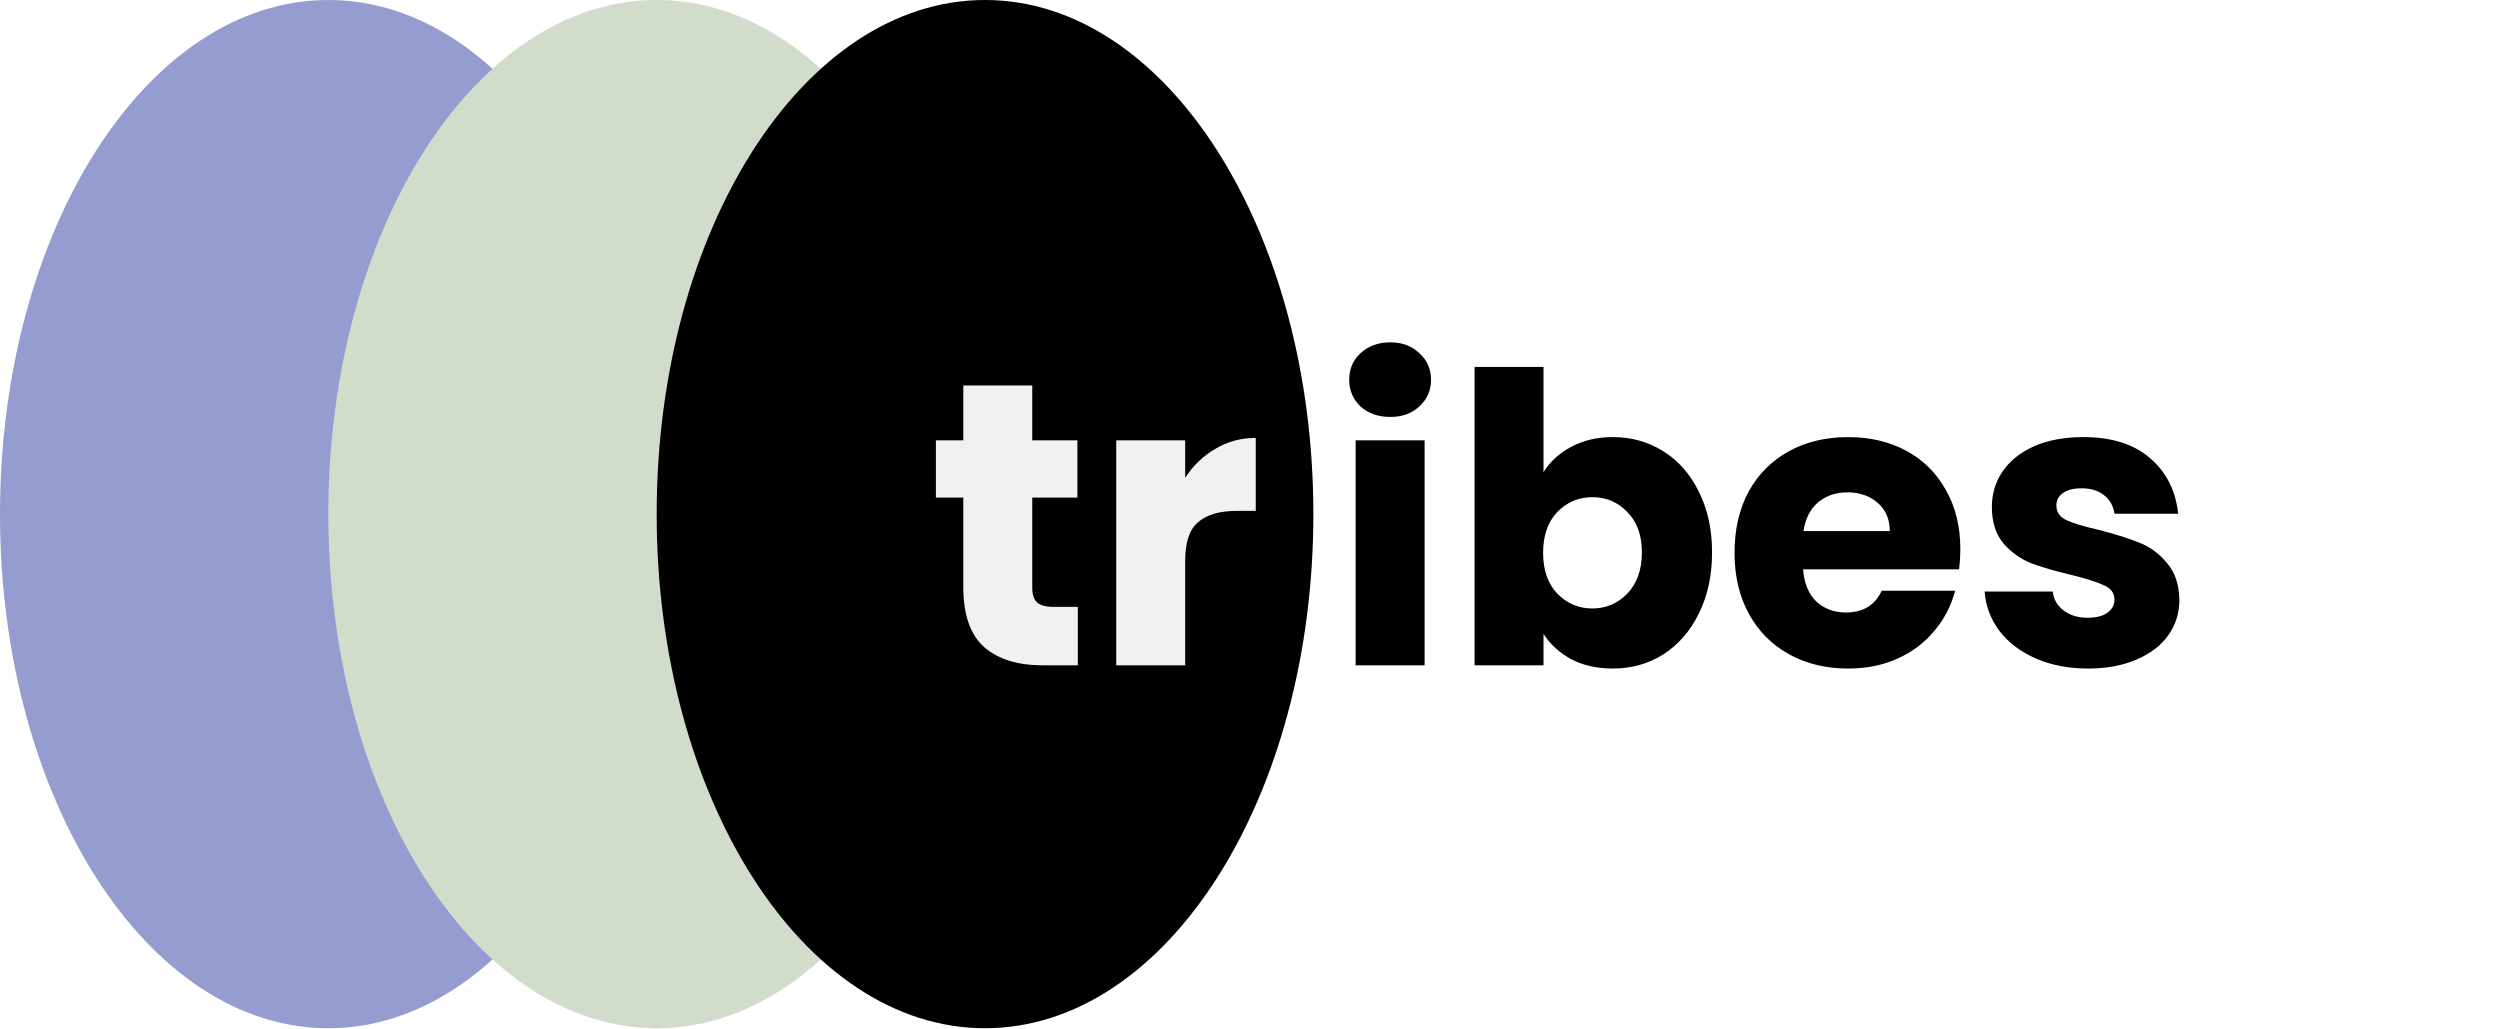
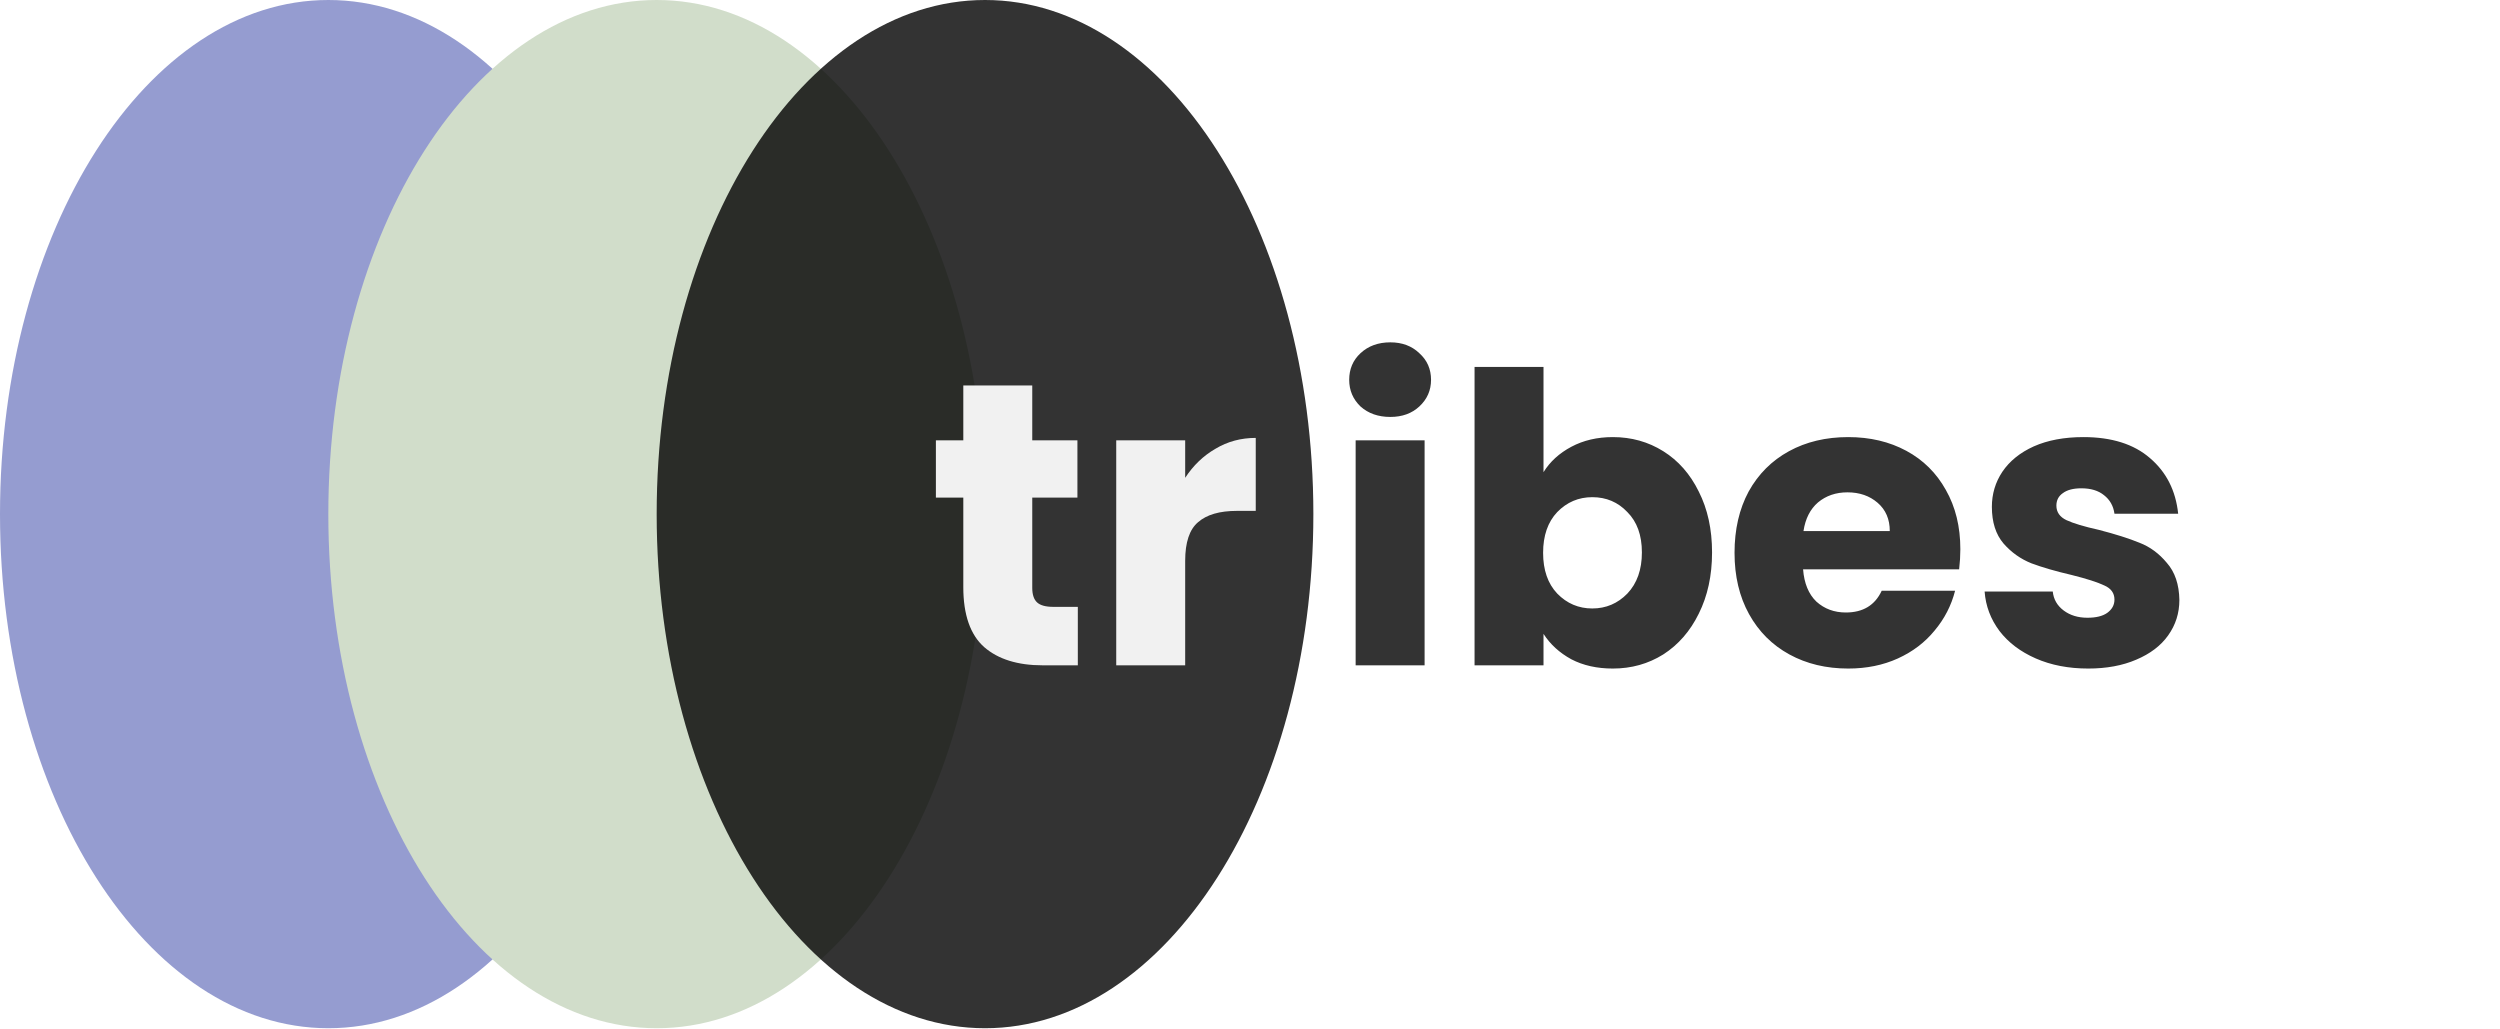
<svg xmlns="http://www.w3.org/2000/svg" width="124" height="51" viewBox="0 0 124 51" fill="none">
  <ellipse cx="16.286" cy="25.5" rx="16.286" ry="25.5" fill="#959CD0" />
  <ellipse cx="32.571" cy="25.5" rx="16.286" ry="25.5" fill="#D1DDCA" />
-   <ellipse cx="48.857" cy="25.5" rx="16.286" ry="25.5" fill="black" />
+   <ellipse cx="48.857" cy="25.5" rx="16.286" ry="25.5" fill="black" fill-opacity="0.8" />
  <path d="M53.46 30.1V33H51.72C50.48 33 49.513 32.7 48.82 32.1C48.127 31.487 47.78 30.493 47.78 29.12V24.68H46.42V21.84H47.78V19.12H51.2V21.84H53.44V24.68H51.2V29.16C51.2 29.493 51.28 29.733 51.44 29.88C51.6 30.027 51.867 30.1 52.24 30.1H53.46ZM58.785 23.7C59.185 23.087 59.685 22.607 60.285 22.26C60.885 21.9 61.552 21.72 62.285 21.72V25.34H61.345C60.492 25.34 59.852 25.527 59.425 25.9C58.998 26.26 58.785 26.9 58.785 27.82V33H55.365V21.84H58.785V23.7Z" fill="#F1F1F1" />
-   <path d="M68.96 20.68C68.36 20.68 67.867 20.507 67.48 20.16C67.107 19.8 66.92 19.36 66.92 18.84C66.92 18.307 67.107 17.867 67.48 17.52C67.867 17.16 68.36 16.98 68.96 16.98C69.547 16.98 70.027 17.16 70.4 17.52C70.787 17.867 70.98 18.307 70.98 18.84C70.98 19.36 70.787 19.8 70.4 20.16C70.027 20.507 69.547 20.68 68.96 20.68ZM70.66 21.84V33H67.24V21.84H70.66ZM76.558 23.42C76.878 22.9 77.338 22.48 77.938 22.16C78.538 21.84 79.225 21.68 79.998 21.68C80.918 21.68 81.752 21.913 82.498 22.38C83.245 22.847 83.832 23.513 84.258 24.38C84.698 25.247 84.918 26.253 84.918 27.4C84.918 28.547 84.698 29.56 84.258 30.44C83.832 31.307 83.245 31.98 82.498 32.46C81.752 32.927 80.918 33.16 79.998 33.16C79.212 33.16 78.525 33.007 77.938 32.7C77.352 32.38 76.892 31.96 76.558 31.44V33H73.138V18.2H76.558V23.42ZM81.438 27.4C81.438 26.547 81.198 25.88 80.718 25.4C80.252 24.907 79.672 24.66 78.978 24.66C78.298 24.66 77.718 24.907 77.238 25.4C76.772 25.893 76.538 26.567 76.538 27.42C76.538 28.273 76.772 28.947 77.238 29.44C77.718 29.933 78.298 30.18 78.978 30.18C79.658 30.18 80.238 29.933 80.718 29.44C81.198 28.933 81.438 28.253 81.438 27.4ZM97.233 27.24C97.233 27.56 97.213 27.893 97.173 28.24H89.433C89.486 28.933 89.706 29.467 90.093 29.84C90.493 30.2 90.979 30.38 91.553 30.38C92.406 30.38 92.999 30.02 93.333 29.3H96.973C96.786 30.033 96.446 30.693 95.953 31.28C95.473 31.867 94.866 32.327 94.133 32.66C93.399 32.993 92.579 33.16 91.673 33.16C90.579 33.16 89.606 32.927 88.753 32.46C87.899 31.993 87.233 31.327 86.753 30.46C86.273 29.593 86.033 28.58 86.033 27.42C86.033 26.26 86.266 25.247 86.733 24.38C87.213 23.513 87.879 22.847 88.733 22.38C89.586 21.913 90.566 21.68 91.673 21.68C92.753 21.68 93.713 21.907 94.553 22.36C95.393 22.813 96.046 23.46 96.513 24.3C96.993 25.14 97.233 26.12 97.233 27.24ZM93.733 26.34C93.733 25.753 93.533 25.287 93.133 24.94C92.733 24.593 92.233 24.42 91.633 24.42C91.059 24.42 90.573 24.587 90.173 24.92C89.786 25.253 89.546 25.727 89.453 26.34H93.733ZM103.577 33.16C102.604 33.16 101.737 32.993 100.977 32.66C100.217 32.327 99.617 31.873 99.177 31.3C98.737 30.713 98.49 30.06 98.437 29.34H101.817C101.857 29.727 102.037 30.04 102.357 30.28C102.677 30.52 103.07 30.64 103.537 30.64C103.964 30.64 104.29 30.56 104.517 30.4C104.757 30.227 104.877 30.007 104.877 29.74C104.877 29.42 104.71 29.187 104.377 29.04C104.044 28.88 103.504 28.707 102.757 28.52C101.957 28.333 101.29 28.14 100.757 27.94C100.224 27.727 99.763 27.4 99.377 26.96C98.99 26.507 98.797 25.9 98.797 25.14C98.797 24.5 98.97 23.92 99.317 23.4C99.677 22.867 100.197 22.447 100.877 22.14C101.57 21.833 102.39 21.68 103.337 21.68C104.737 21.68 105.837 22.027 106.637 22.72C107.45 23.413 107.917 24.333 108.037 25.48H104.877C104.824 25.093 104.65 24.787 104.357 24.56C104.077 24.333 103.704 24.22 103.237 24.22C102.837 24.22 102.53 24.3 102.317 24.46C102.104 24.607 101.997 24.813 101.997 25.08C101.997 25.4 102.164 25.64 102.497 25.8C102.844 25.96 103.377 26.12 104.097 26.28C104.924 26.493 105.597 26.707 106.117 26.92C106.637 27.12 107.09 27.453 107.477 27.92C107.877 28.373 108.084 28.987 108.097 29.76C108.097 30.413 107.91 31 107.537 31.52C107.177 32.027 106.65 32.427 105.957 32.72C105.277 33.013 104.484 33.16 103.577 33.16Z" fill="black" />
+   <path d="M68.96 20.68C68.36 20.68 67.867 20.507 67.48 20.16C67.107 19.8 66.92 19.36 66.92 18.84C66.92 18.307 67.107 17.867 67.48 17.52C67.867 17.16 68.36 16.98 68.96 16.98C69.547 16.98 70.027 17.16 70.4 17.52C70.787 17.867 70.98 18.307 70.98 18.84C70.98 19.36 70.787 19.8 70.4 20.16C70.027 20.507 69.547 20.68 68.96 20.68ZM70.66 21.84V33H67.24V21.84H70.66ZM76.558 23.42C76.878 22.9 77.338 22.48 77.938 22.16C78.538 21.84 79.225 21.68 79.998 21.68C80.918 21.68 81.752 21.913 82.498 22.38C83.245 22.847 83.832 23.513 84.258 24.38C84.698 25.247 84.918 26.253 84.918 27.4C84.918 28.547 84.698 29.56 84.258 30.44C83.832 31.307 83.245 31.98 82.498 32.46C81.752 32.927 80.918 33.16 79.998 33.16C79.212 33.16 78.525 33.007 77.938 32.7C77.352 32.38 76.892 31.96 76.558 31.44V33H73.138V18.2H76.558V23.42ZM81.438 27.4C81.438 26.547 81.198 25.88 80.718 25.4C80.252 24.907 79.672 24.66 78.978 24.66C78.298 24.66 77.718 24.907 77.238 25.4C76.772 25.893 76.538 26.567 76.538 27.42C76.538 28.273 76.772 28.947 77.238 29.44C77.718 29.933 78.298 30.18 78.978 30.18C79.658 30.18 80.238 29.933 80.718 29.44C81.198 28.933 81.438 28.253 81.438 27.4ZM97.233 27.24C97.233 27.56 97.213 27.893 97.173 28.24H89.433C89.486 28.933 89.706 29.467 90.093 29.84C90.493 30.2 90.979 30.38 91.553 30.38C92.406 30.38 92.999 30.02 93.333 29.3H96.973C96.786 30.033 96.446 30.693 95.953 31.28C95.473 31.867 94.866 32.327 94.133 32.66C93.399 32.993 92.579 33.16 91.673 33.16C90.579 33.16 89.606 32.927 88.753 32.46C87.899 31.993 87.233 31.327 86.753 30.46C86.273 29.593 86.033 28.58 86.033 27.42C86.033 26.26 86.266 25.247 86.733 24.38C87.213 23.513 87.879 22.847 88.733 22.38C89.586 21.913 90.566 21.68 91.673 21.68C92.753 21.68 93.713 21.907 94.553 22.36C95.393 22.813 96.046 23.46 96.513 24.3C96.993 25.14 97.233 26.12 97.233 27.24ZM93.733 26.34C93.733 25.753 93.533 25.287 93.133 24.94C92.733 24.593 92.233 24.42 91.633 24.42C91.059 24.42 90.573 24.587 90.173 24.92C89.786 25.253 89.546 25.727 89.453 26.34H93.733ZM103.577 33.16C102.604 33.16 101.737 32.993 100.977 32.66C100.217 32.327 99.617 31.873 99.177 31.3C98.737 30.713 98.49 30.06 98.437 29.34H101.817C101.857 29.727 102.037 30.04 102.357 30.28C102.677 30.52 103.07 30.64 103.537 30.64C103.964 30.64 104.29 30.56 104.517 30.4C104.757 30.227 104.877 30.007 104.877 29.74C104.877 29.42 104.71 29.187 104.377 29.04C104.044 28.88 103.504 28.707 102.757 28.52C101.957 28.333 101.29 28.14 100.757 27.94C100.224 27.727 99.763 27.4 99.377 26.96C98.99 26.507 98.797 25.9 98.797 25.14C98.797 24.5 98.97 23.92 99.317 23.4C99.677 22.867 100.197 22.447 100.877 22.14C101.57 21.833 102.39 21.68 103.337 21.68C104.737 21.68 105.837 22.027 106.637 22.72C107.45 23.413 107.917 24.333 108.037 25.48H104.877C104.824 25.093 104.65 24.787 104.357 24.56C104.077 24.333 103.704 24.22 103.237 24.22C102.837 24.22 102.53 24.3 102.317 24.46C102.104 24.607 101.997 24.813 101.997 25.08C101.997 25.4 102.164 25.64 102.497 25.8C102.844 25.96 103.377 26.12 104.097 26.28C104.924 26.493 105.597 26.707 106.117 26.92C106.637 27.12 107.09 27.453 107.477 27.92C107.877 28.373 108.084 28.987 108.097 29.76C108.097 30.413 107.91 31 107.537 31.52C107.177 32.027 106.65 32.427 105.957 32.72C105.277 33.013 104.484 33.16 103.577 33.16Z" fill="black" fill-opacity="0.8" />
</svg>
